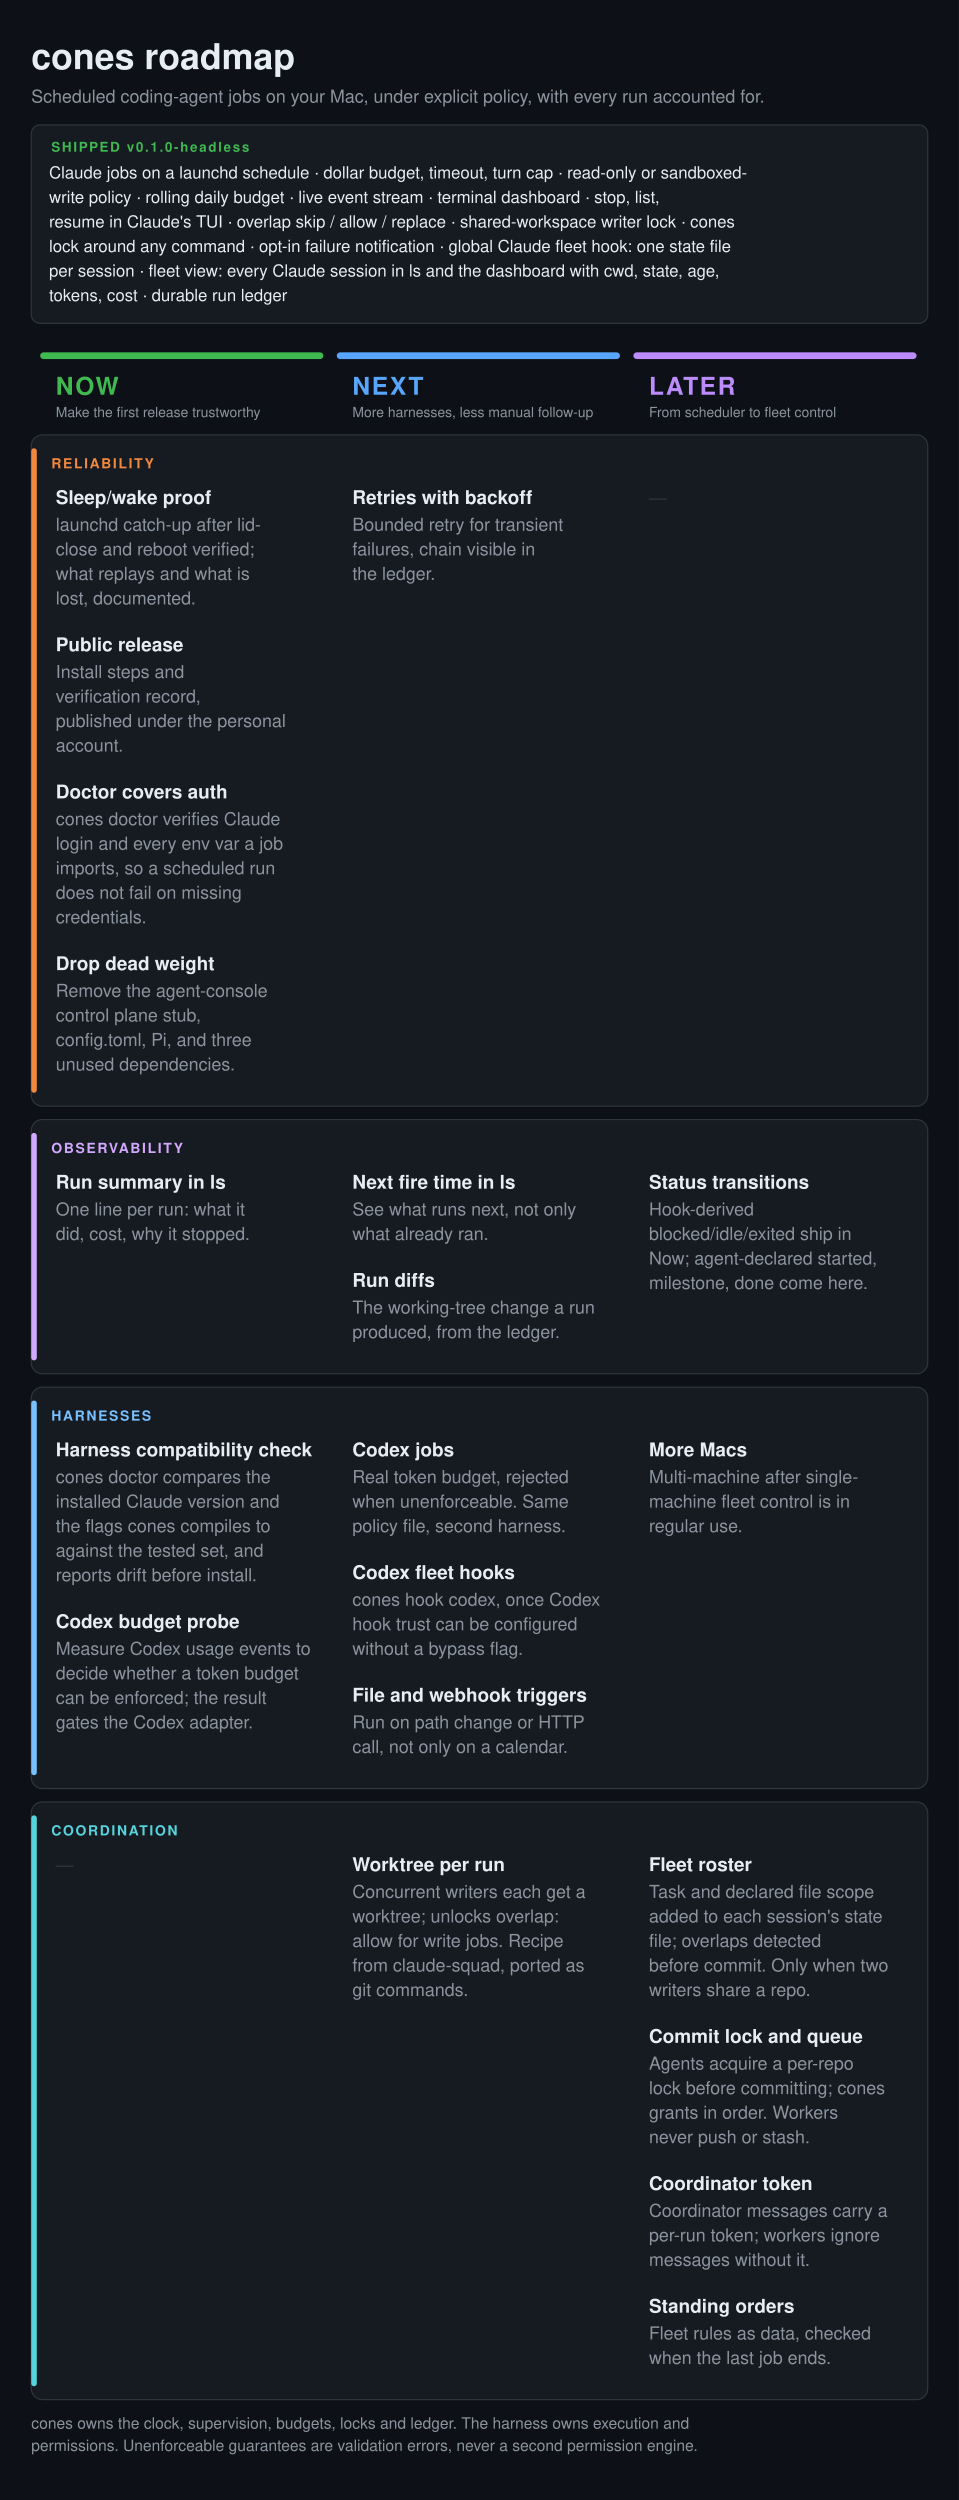
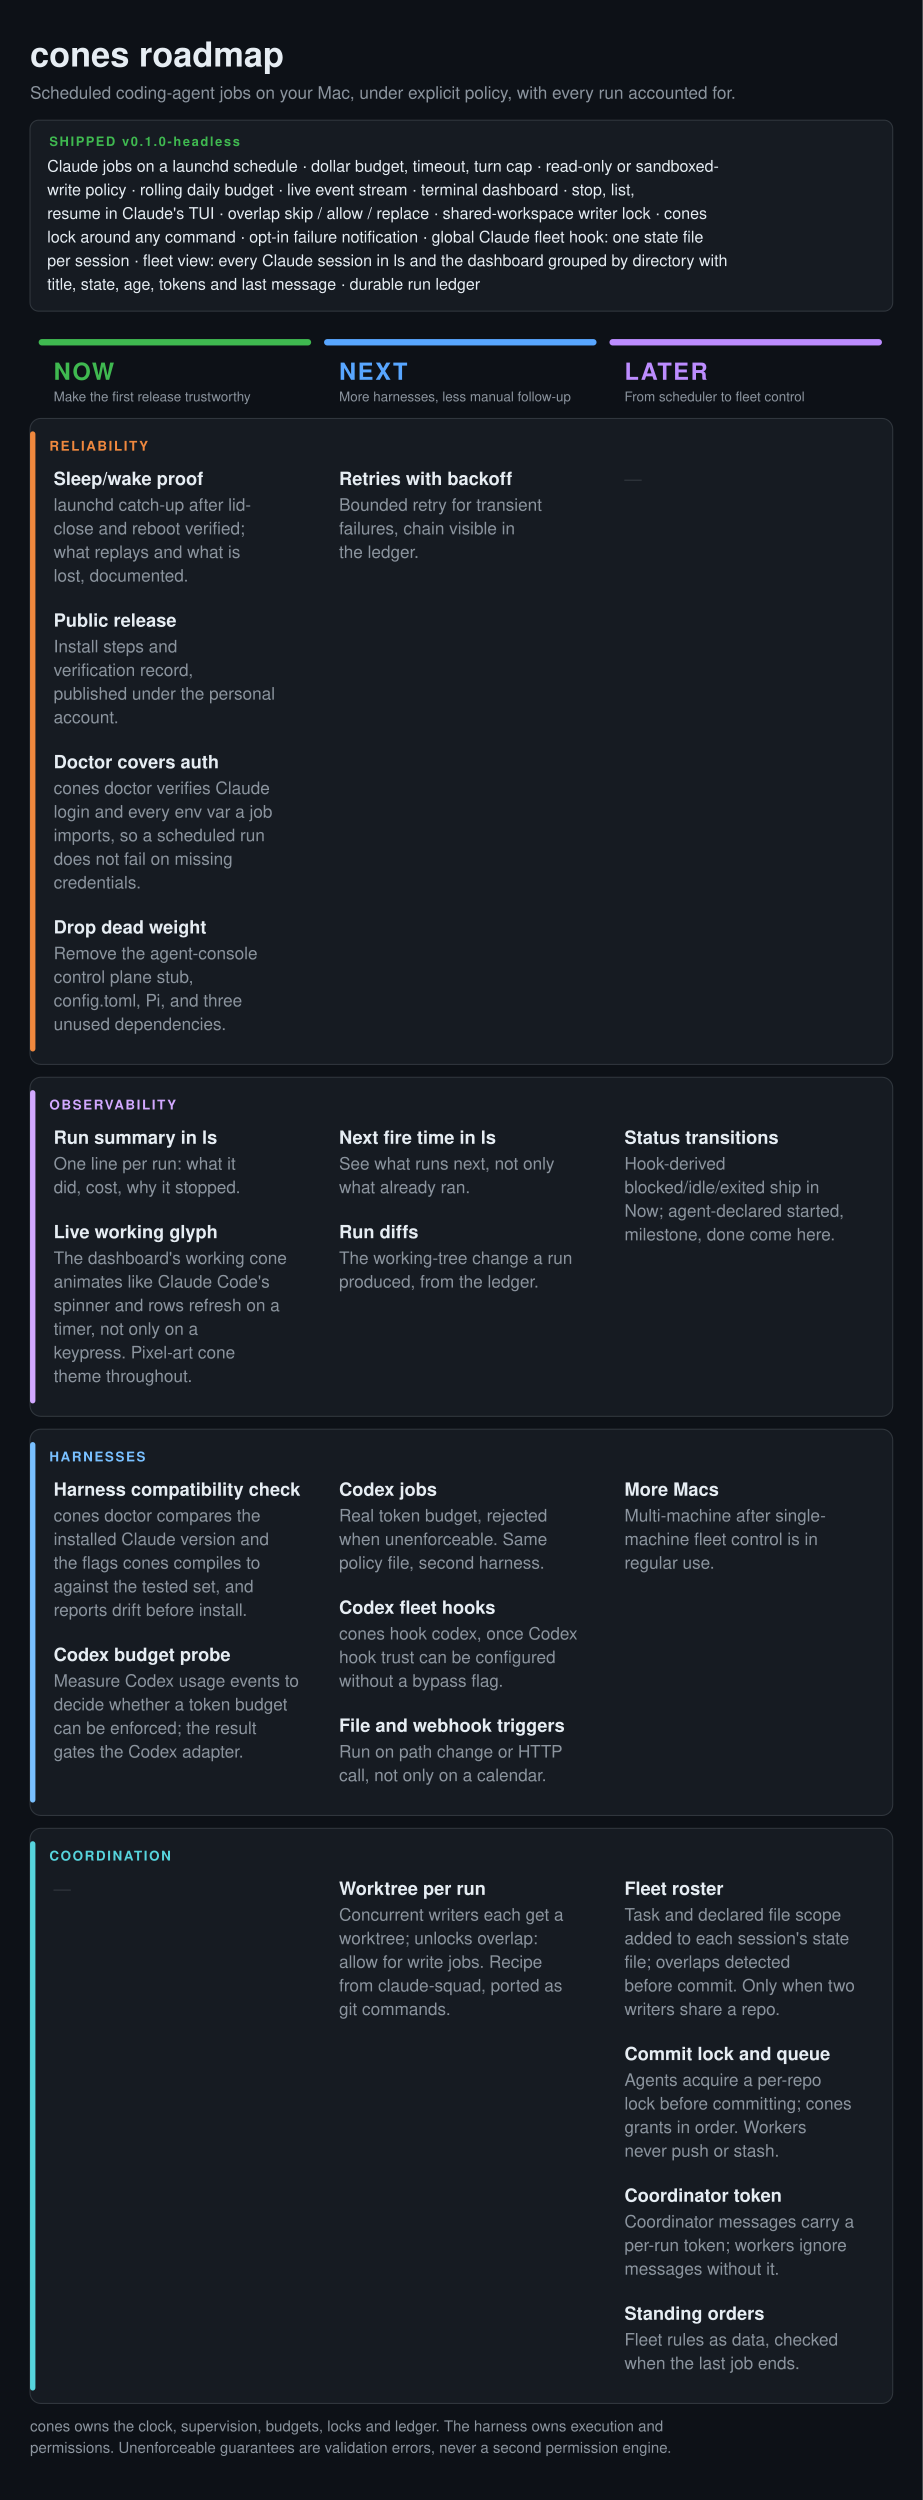
- <svg xmlns="http://www.w3.org/2000/svg" width="860" height="2242" viewBox="0 0 860 2242" font-family="-apple-system,BlinkMacSystemFont,Segoe UI,Helvetica,Arial,sans-serif">
-   <rect width="860" height="2242" fill="#0d1117" />
+ <svg xmlns="http://www.w3.org/2000/svg" width="860" height="2330" viewBox="0 0 860 2330" font-family="-apple-system,BlinkMacSystemFont,Segoe UI,Helvetica,Arial,sans-serif">
+   <rect width="860" height="2330" fill="#0d1117" />
  <text x="28" y="62" font-size="32" fill="#e6edf3" font-weight="700">cones roadmap</text>
  <text x="28" y="92" font-size="16" fill="#8b949e">Scheduled coding-agent jobs on your Mac, under explicit policy, with every run accounted for.</text>
  <rect x="28" y="112" width="804" height="178" rx="8" fill="#161b22" stroke="#30363d" />
  <text x="46" y="136" font-size="12" fill="#3fb950" font-weight="700" letter-spacing="1.5">SHIPPED  v0.1.0-headless</text>
  <text x="44" y="160" font-size="15" fill="#e6edf3">Claude jobs on a launchd schedule · dollar budget, timeout, turn cap · read-only or sandboxed-</text>
  <text x="44" y="182" font-size="15" fill="#e6edf3">write policy · rolling daily budget · live event stream · terminal dashboard · stop, list,</text>
  <text x="44" y="204" font-size="15" fill="#e6edf3">resume in Claude's TUI · overlap skip / allow / replace · shared-workspace writer lock · cones</text>
  <text x="44" y="226" font-size="15" fill="#e6edf3">lock around any command · opt-in failure notification · global Claude fleet hook: one state file</text>
-   <text x="44" y="248" font-size="15" fill="#e6edf3">per session · fleet view: every Claude session in ls and the dashboard with cwd, state, age,</text>
-   <text x="44" y="270" font-size="15" fill="#e6edf3">tokens, cost · durable run ledger</text>
+   <text x="44" y="248" font-size="15" fill="#e6edf3">per session · fleet view: every Claude session in ls and the dashboard grouped by directory with</text>
+   <text x="44" y="270" font-size="15" fill="#e6edf3">title, state, age, tokens and last message · durable run ledger</text>
  <rect x="36" y="316" width="254" height="6" rx="3" fill="#3fb950" />
  <text x="50" y="354" font-size="22" fill="#3fb950" font-weight="800" letter-spacing="1.5">NOW</text>
  <text x="50" y="374" font-size="12.5" fill="#8b949e">Make the first release trustworthy</text>
  <rect x="302" y="316" width="254" height="6" rx="3" fill="#58a6ff" />
  <text x="316" y="354" font-size="22" fill="#58a6ff" font-weight="800" letter-spacing="1.5">NEXT</text>
  <text x="316" y="374" font-size="12.5" fill="#8b949e">More harnesses, less manual follow-up</text>
  <rect x="568" y="316" width="254" height="6" rx="3" fill="#bc8cff" />
  <text x="582" y="354" font-size="22" fill="#bc8cff" font-weight="800" letter-spacing="1.5">LATER</text>
  <text x="582" y="374" font-size="12.5" fill="#8b949e">From scheduler to fleet control</text>
  <rect x="28" y="390" width="804" height="602" rx="10" fill="#161b22" stroke="#30363d" />
  <rect x="28" y="402" width="5" height="578" rx="2.5" fill="#f0883e" />
  <text x="46" y="420" font-size="12.5" fill="#f0883e" font-weight="700" letter-spacing="1.5">RELIABILITY</text>
  <text x="50" y="452" font-size="17" fill="#e6edf3" font-weight="700">Sleep/wake proof</text>
  <text x="50" y="476" font-size="16" fill="#8b949e">launchd catch-up after lid-</text>
  <text x="50" y="498" font-size="16" fill="#8b949e">close and reboot verified;</text>
  <text x="50" y="520" font-size="16" fill="#8b949e">what replays and what is</text>
  <text x="50" y="542" font-size="16" fill="#8b949e">lost, documented.</text>
  <text x="50" y="584" font-size="17" fill="#e6edf3" font-weight="700">Public release</text>
  <text x="50" y="608" font-size="16" fill="#8b949e">Install steps and</text>
  <text x="50" y="630" font-size="16" fill="#8b949e">verification record,</text>
  <text x="50" y="652" font-size="16" fill="#8b949e">published under the personal</text>
  <text x="50" y="674" font-size="16" fill="#8b949e">account.</text>
  <text x="50" y="716" font-size="17" fill="#e6edf3" font-weight="700">Doctor covers auth</text>
  <text x="50" y="740" font-size="16" fill="#8b949e">cones doctor verifies Claude</text>
  <text x="50" y="762" font-size="16" fill="#8b949e">login and every env var a job</text>
  <text x="50" y="784" font-size="16" fill="#8b949e">imports, so a scheduled run</text>
  <text x="50" y="806" font-size="16" fill="#8b949e">does not fail on missing</text>
  <text x="50" y="828" font-size="16" fill="#8b949e">credentials.</text>
  <text x="50" y="870" font-size="17" fill="#e6edf3" font-weight="700">Drop dead weight</text>
  <text x="50" y="894" font-size="16" fill="#8b949e">Remove the agent-console</text>
  <text x="50" y="916" font-size="16" fill="#8b949e">control plane stub,</text>
  <text x="50" y="938" font-size="16" fill="#8b949e">config.toml, Pi, and three</text>
  <text x="50" y="960" font-size="16" fill="#8b949e">unused dependencies.</text>
  <text x="316" y="452" font-size="17" fill="#e6edf3" font-weight="700">Retries with backoff</text>
  <text x="316" y="476" font-size="16" fill="#8b949e">Bounded retry for transient</text>
  <text x="316" y="498" font-size="16" fill="#8b949e">failures, chain visible in</text>
  <text x="316" y="520" font-size="16" fill="#8b949e">the ledger.</text>
  <text x="582" y="452" font-size="16" fill="#30363d">—</text>
-   <rect x="28" y="1004" width="804" height="228" rx="10" fill="#161b22" stroke="#30363d" />
-   <rect x="28" y="1016" width="5" height="204" rx="2.5" fill="#d2a8ff" />
+   <rect x="28" y="1004" width="804" height="316" rx="10" fill="#161b22" stroke="#30363d" />
+   <rect x="28" y="1016" width="5" height="292" rx="2.5" fill="#d2a8ff" />
  <text x="46" y="1034" font-size="12.5" fill="#d2a8ff" font-weight="700" letter-spacing="1.5">OBSERVABILITY</text>
  <text x="50" y="1066" font-size="17" fill="#e6edf3" font-weight="700">Run summary in ls</text>
  <text x="50" y="1090" font-size="16" fill="#8b949e">One line per run: what it</text>
  <text x="50" y="1112" font-size="16" fill="#8b949e">did, cost, why it stopped.</text>
+   <text x="50" y="1154" font-size="17" fill="#e6edf3" font-weight="700">Live working glyph</text>
+   <text x="50" y="1178" font-size="16" fill="#8b949e">The dashboard's working cone</text>
+   <text x="50" y="1200" font-size="16" fill="#8b949e">animates like Claude Code's</text>
+   <text x="50" y="1222" font-size="16" fill="#8b949e">spinner and rows refresh on a</text>
+   <text x="50" y="1244" font-size="16" fill="#8b949e">timer, not only on a</text>
+   <text x="50" y="1266" font-size="16" fill="#8b949e">keypress. Pixel-art cone</text>
+   <text x="50" y="1288" font-size="16" fill="#8b949e">theme throughout.</text>
  <text x="316" y="1066" font-size="17" fill="#e6edf3" font-weight="700">Next fire time in ls</text>
  <text x="316" y="1090" font-size="16" fill="#8b949e">See what runs next, not only</text>
  <text x="316" y="1112" font-size="16" fill="#8b949e">what already ran.</text>
  <text x="316" y="1154" font-size="17" fill="#e6edf3" font-weight="700">Run diffs</text>
  <text x="316" y="1178" font-size="16" fill="#8b949e">The working-tree change a run</text>
  <text x="316" y="1200" font-size="16" fill="#8b949e">produced, from the ledger.</text>
  <text x="582" y="1066" font-size="17" fill="#e6edf3" font-weight="700">Status transitions</text>
  <text x="582" y="1090" font-size="16" fill="#8b949e">Hook-derived</text>
  <text x="582" y="1112" font-size="16" fill="#8b949e">blocked/idle/exited ship in</text>
  <text x="582" y="1134" font-size="16" fill="#8b949e">Now; agent-declared started,</text>
  <text x="582" y="1156" font-size="16" fill="#8b949e">milestone, done come here.</text>
-   <rect x="28" y="1244" width="804" height="360" rx="10" fill="#161b22" stroke="#30363d" />
-   <rect x="28" y="1256" width="5" height="336" rx="2.5" fill="#79c0ff" />
-   <text x="46" y="1274" font-size="12.5" fill="#79c0ff" font-weight="700" letter-spacing="1.5">HARNESSES</text>
-   <text x="50" y="1306" font-size="17" fill="#e6edf3" font-weight="700">Harness compatibility check</text>
-   <text x="50" y="1330" font-size="16" fill="#8b949e">cones doctor compares the</text>
-   <text x="50" y="1352" font-size="16" fill="#8b949e">installed Claude version and</text>
-   <text x="50" y="1374" font-size="16" fill="#8b949e">the flags cones compiles to</text>
-   <text x="50" y="1396" font-size="16" fill="#8b949e">against the tested set, and</text>
-   <text x="50" y="1418" font-size="16" fill="#8b949e">reports drift before install.</text>
-   <text x="50" y="1460" font-size="17" fill="#e6edf3" font-weight="700">Codex budget probe</text>
-   <text x="50" y="1484" font-size="16" fill="#8b949e">Measure Codex usage events to</text>
-   <text x="50" y="1506" font-size="16" fill="#8b949e">decide whether a token budget</text>
-   <text x="50" y="1528" font-size="16" fill="#8b949e">can be enforced; the result</text>
-   <text x="50" y="1550" font-size="16" fill="#8b949e">gates the Codex adapter.</text>
-   <text x="316" y="1306" font-size="17" fill="#e6edf3" font-weight="700">Codex jobs</text>
-   <text x="316" y="1330" font-size="16" fill="#8b949e">Real token budget, rejected</text>
-   <text x="316" y="1352" font-size="16" fill="#8b949e">when unenforceable. Same</text>
-   <text x="316" y="1374" font-size="16" fill="#8b949e">policy file, second harness.</text>
-   <text x="316" y="1416" font-size="17" fill="#e6edf3" font-weight="700">Codex fleet hooks</text>
-   <text x="316" y="1440" font-size="16" fill="#8b949e">cones hook codex, once Codex</text>
-   <text x="316" y="1462" font-size="16" fill="#8b949e">hook trust can be configured</text>
-   <text x="316" y="1484" font-size="16" fill="#8b949e">without a bypass flag.</text>
-   <text x="316" y="1526" font-size="17" fill="#e6edf3" font-weight="700">File and webhook triggers</text>
-   <text x="316" y="1550" font-size="16" fill="#8b949e">Run on path change or HTTP</text>
-   <text x="316" y="1572" font-size="16" fill="#8b949e">call, not only on a calendar.</text>
-   <text x="582" y="1306" font-size="17" fill="#e6edf3" font-weight="700">More Macs</text>
-   <text x="582" y="1330" font-size="16" fill="#8b949e">Multi-machine after single-</text>
-   <text x="582" y="1352" font-size="16" fill="#8b949e">machine fleet control is in</text>
-   <text x="582" y="1374" font-size="16" fill="#8b949e">regular use.</text>
-   <rect x="28" y="1616" width="804" height="536" rx="10" fill="#161b22" stroke="#30363d" />
-   <rect x="28" y="1628" width="5" height="512" rx="2.5" fill="#56d4dd" />
-   <text x="46" y="1646" font-size="12.5" fill="#56d4dd" font-weight="700" letter-spacing="1.5">COORDINATION</text>
-   <text x="50" y="1678" font-size="16" fill="#30363d">—</text>
-   <text x="316" y="1678" font-size="17" fill="#e6edf3" font-weight="700">Worktree per run</text>
-   <text x="316" y="1702" font-size="16" fill="#8b949e">Concurrent writers each get a</text>
-   <text x="316" y="1724" font-size="16" fill="#8b949e">worktree; unlocks overlap:</text>
-   <text x="316" y="1746" font-size="16" fill="#8b949e">allow for write jobs. Recipe</text>
-   <text x="316" y="1768" font-size="16" fill="#8b949e">from claude-squad, ported as</text>
-   <text x="316" y="1790" font-size="16" fill="#8b949e">git commands.</text>
-   <text x="582" y="1678" font-size="17" fill="#e6edf3" font-weight="700">Fleet roster</text>
-   <text x="582" y="1702" font-size="16" fill="#8b949e">Task and declared file scope</text>
-   <text x="582" y="1724" font-size="16" fill="#8b949e">added to each session's state</text>
-   <text x="582" y="1746" font-size="16" fill="#8b949e">file; overlaps detected</text>
-   <text x="582" y="1768" font-size="16" fill="#8b949e">before commit. Only when two</text>
-   <text x="582" y="1790" font-size="16" fill="#8b949e">writers share a repo.</text>
-   <text x="582" y="1832" font-size="17" fill="#e6edf3" font-weight="700">Commit lock and queue</text>
-   <text x="582" y="1856" font-size="16" fill="#8b949e">Agents acquire a per-repo</text>
-   <text x="582" y="1878" font-size="16" fill="#8b949e">lock before committing; cones</text>
-   <text x="582" y="1900" font-size="16" fill="#8b949e">grants in order. Workers</text>
-   <text x="582" y="1922" font-size="16" fill="#8b949e">never push or stash.</text>
-   <text x="582" y="1964" font-size="17" fill="#e6edf3" font-weight="700">Coordinator token</text>
-   <text x="582" y="1988" font-size="16" fill="#8b949e">Coordinator messages carry a</text>
-   <text x="582" y="2010" font-size="16" fill="#8b949e">per-run token; workers ignore</text>
-   <text x="582" y="2032" font-size="16" fill="#8b949e">messages without it.</text>
-   <text x="582" y="2074" font-size="17" fill="#e6edf3" font-weight="700">Standing orders</text>
-   <text x="582" y="2098" font-size="16" fill="#8b949e">Fleet rules as data, checked</text>
-   <text x="582" y="2120" font-size="16" fill="#8b949e">when the last job ends.</text>
-   <text x="28" y="2178" font-size="14" fill="#8b949e">cones owns the clock, supervision, budgets, locks and ledger. The harness owns execution and</text>
-   <text x="28" y="2198" font-size="14" fill="#8b949e">permissions. Unenforceable guarantees are validation errors, never a second permission engine.</text>
+   <rect x="28" y="1332" width="804" height="360" rx="10" fill="#161b22" stroke="#30363d" />
+   <rect x="28" y="1344" width="5" height="336" rx="2.5" fill="#79c0ff" />
+   <text x="46" y="1362" font-size="12.5" fill="#79c0ff" font-weight="700" letter-spacing="1.5">HARNESSES</text>
+   <text x="50" y="1394" font-size="17" fill="#e6edf3" font-weight="700">Harness compatibility check</text>
+   <text x="50" y="1418" font-size="16" fill="#8b949e">cones doctor compares the</text>
+   <text x="50" y="1440" font-size="16" fill="#8b949e">installed Claude version and</text>
+   <text x="50" y="1462" font-size="16" fill="#8b949e">the flags cones compiles to</text>
+   <text x="50" y="1484" font-size="16" fill="#8b949e">against the tested set, and</text>
+   <text x="50" y="1506" font-size="16" fill="#8b949e">reports drift before install.</text>
+   <text x="50" y="1548" font-size="17" fill="#e6edf3" font-weight="700">Codex budget probe</text>
+   <text x="50" y="1572" font-size="16" fill="#8b949e">Measure Codex usage events to</text>
+   <text x="50" y="1594" font-size="16" fill="#8b949e">decide whether a token budget</text>
+   <text x="50" y="1616" font-size="16" fill="#8b949e">can be enforced; the result</text>
+   <text x="50" y="1638" font-size="16" fill="#8b949e">gates the Codex adapter.</text>
+   <text x="316" y="1394" font-size="17" fill="#e6edf3" font-weight="700">Codex jobs</text>
+   <text x="316" y="1418" font-size="16" fill="#8b949e">Real token budget, rejected</text>
+   <text x="316" y="1440" font-size="16" fill="#8b949e">when unenforceable. Same</text>
+   <text x="316" y="1462" font-size="16" fill="#8b949e">policy file, second harness.</text>
+   <text x="316" y="1504" font-size="17" fill="#e6edf3" font-weight="700">Codex fleet hooks</text>
+   <text x="316" y="1528" font-size="16" fill="#8b949e">cones hook codex, once Codex</text>
+   <text x="316" y="1550" font-size="16" fill="#8b949e">hook trust can be configured</text>
+   <text x="316" y="1572" font-size="16" fill="#8b949e">without a bypass flag.</text>
+   <text x="316" y="1614" font-size="17" fill="#e6edf3" font-weight="700">File and webhook triggers</text>
+   <text x="316" y="1638" font-size="16" fill="#8b949e">Run on path change or HTTP</text>
+   <text x="316" y="1660" font-size="16" fill="#8b949e">call, not only on a calendar.</text>
+   <text x="582" y="1394" font-size="17" fill="#e6edf3" font-weight="700">More Macs</text>
+   <text x="582" y="1418" font-size="16" fill="#8b949e">Multi-machine after single-</text>
+   <text x="582" y="1440" font-size="16" fill="#8b949e">machine fleet control is in</text>
+   <text x="582" y="1462" font-size="16" fill="#8b949e">regular use.</text>
+   <rect x="28" y="1704" width="804" height="536" rx="10" fill="#161b22" stroke="#30363d" />
+   <rect x="28" y="1716" width="5" height="512" rx="2.5" fill="#56d4dd" />
+   <text x="46" y="1734" font-size="12.5" fill="#56d4dd" font-weight="700" letter-spacing="1.5">COORDINATION</text>
+   <text x="50" y="1766" font-size="16" fill="#30363d">—</text>
+   <text x="316" y="1766" font-size="17" fill="#e6edf3" font-weight="700">Worktree per run</text>
+   <text x="316" y="1790" font-size="16" fill="#8b949e">Concurrent writers each get a</text>
+   <text x="316" y="1812" font-size="16" fill="#8b949e">worktree; unlocks overlap:</text>
+   <text x="316" y="1834" font-size="16" fill="#8b949e">allow for write jobs. Recipe</text>
+   <text x="316" y="1856" font-size="16" fill="#8b949e">from claude-squad, ported as</text>
+   <text x="316" y="1878" font-size="16" fill="#8b949e">git commands.</text>
+   <text x="582" y="1766" font-size="17" fill="#e6edf3" font-weight="700">Fleet roster</text>
+   <text x="582" y="1790" font-size="16" fill="#8b949e">Task and declared file scope</text>
+   <text x="582" y="1812" font-size="16" fill="#8b949e">added to each session's state</text>
+   <text x="582" y="1834" font-size="16" fill="#8b949e">file; overlaps detected</text>
+   <text x="582" y="1856" font-size="16" fill="#8b949e">before commit. Only when two</text>
+   <text x="582" y="1878" font-size="16" fill="#8b949e">writers share a repo.</text>
+   <text x="582" y="1920" font-size="17" fill="#e6edf3" font-weight="700">Commit lock and queue</text>
+   <text x="582" y="1944" font-size="16" fill="#8b949e">Agents acquire a per-repo</text>
+   <text x="582" y="1966" font-size="16" fill="#8b949e">lock before committing; cones</text>
+   <text x="582" y="1988" font-size="16" fill="#8b949e">grants in order. Workers</text>
+   <text x="582" y="2010" font-size="16" fill="#8b949e">never push or stash.</text>
+   <text x="582" y="2052" font-size="17" fill="#e6edf3" font-weight="700">Coordinator token</text>
+   <text x="582" y="2076" font-size="16" fill="#8b949e">Coordinator messages carry a</text>
+   <text x="582" y="2098" font-size="16" fill="#8b949e">per-run token; workers ignore</text>
+   <text x="582" y="2120" font-size="16" fill="#8b949e">messages without it.</text>
+   <text x="582" y="2162" font-size="17" fill="#e6edf3" font-weight="700">Standing orders</text>
+   <text x="582" y="2186" font-size="16" fill="#8b949e">Fleet rules as data, checked</text>
+   <text x="582" y="2208" font-size="16" fill="#8b949e">when the last job ends.</text>
+   <text x="28" y="2266" font-size="14" fill="#8b949e">cones owns the clock, supervision, budgets, locks and ledger. The harness owns execution and</text>
+   <text x="28" y="2286" font-size="14" fill="#8b949e">permissions. Unenforceable guarantees are validation errors, never a second permission engine.</text>
</svg>
